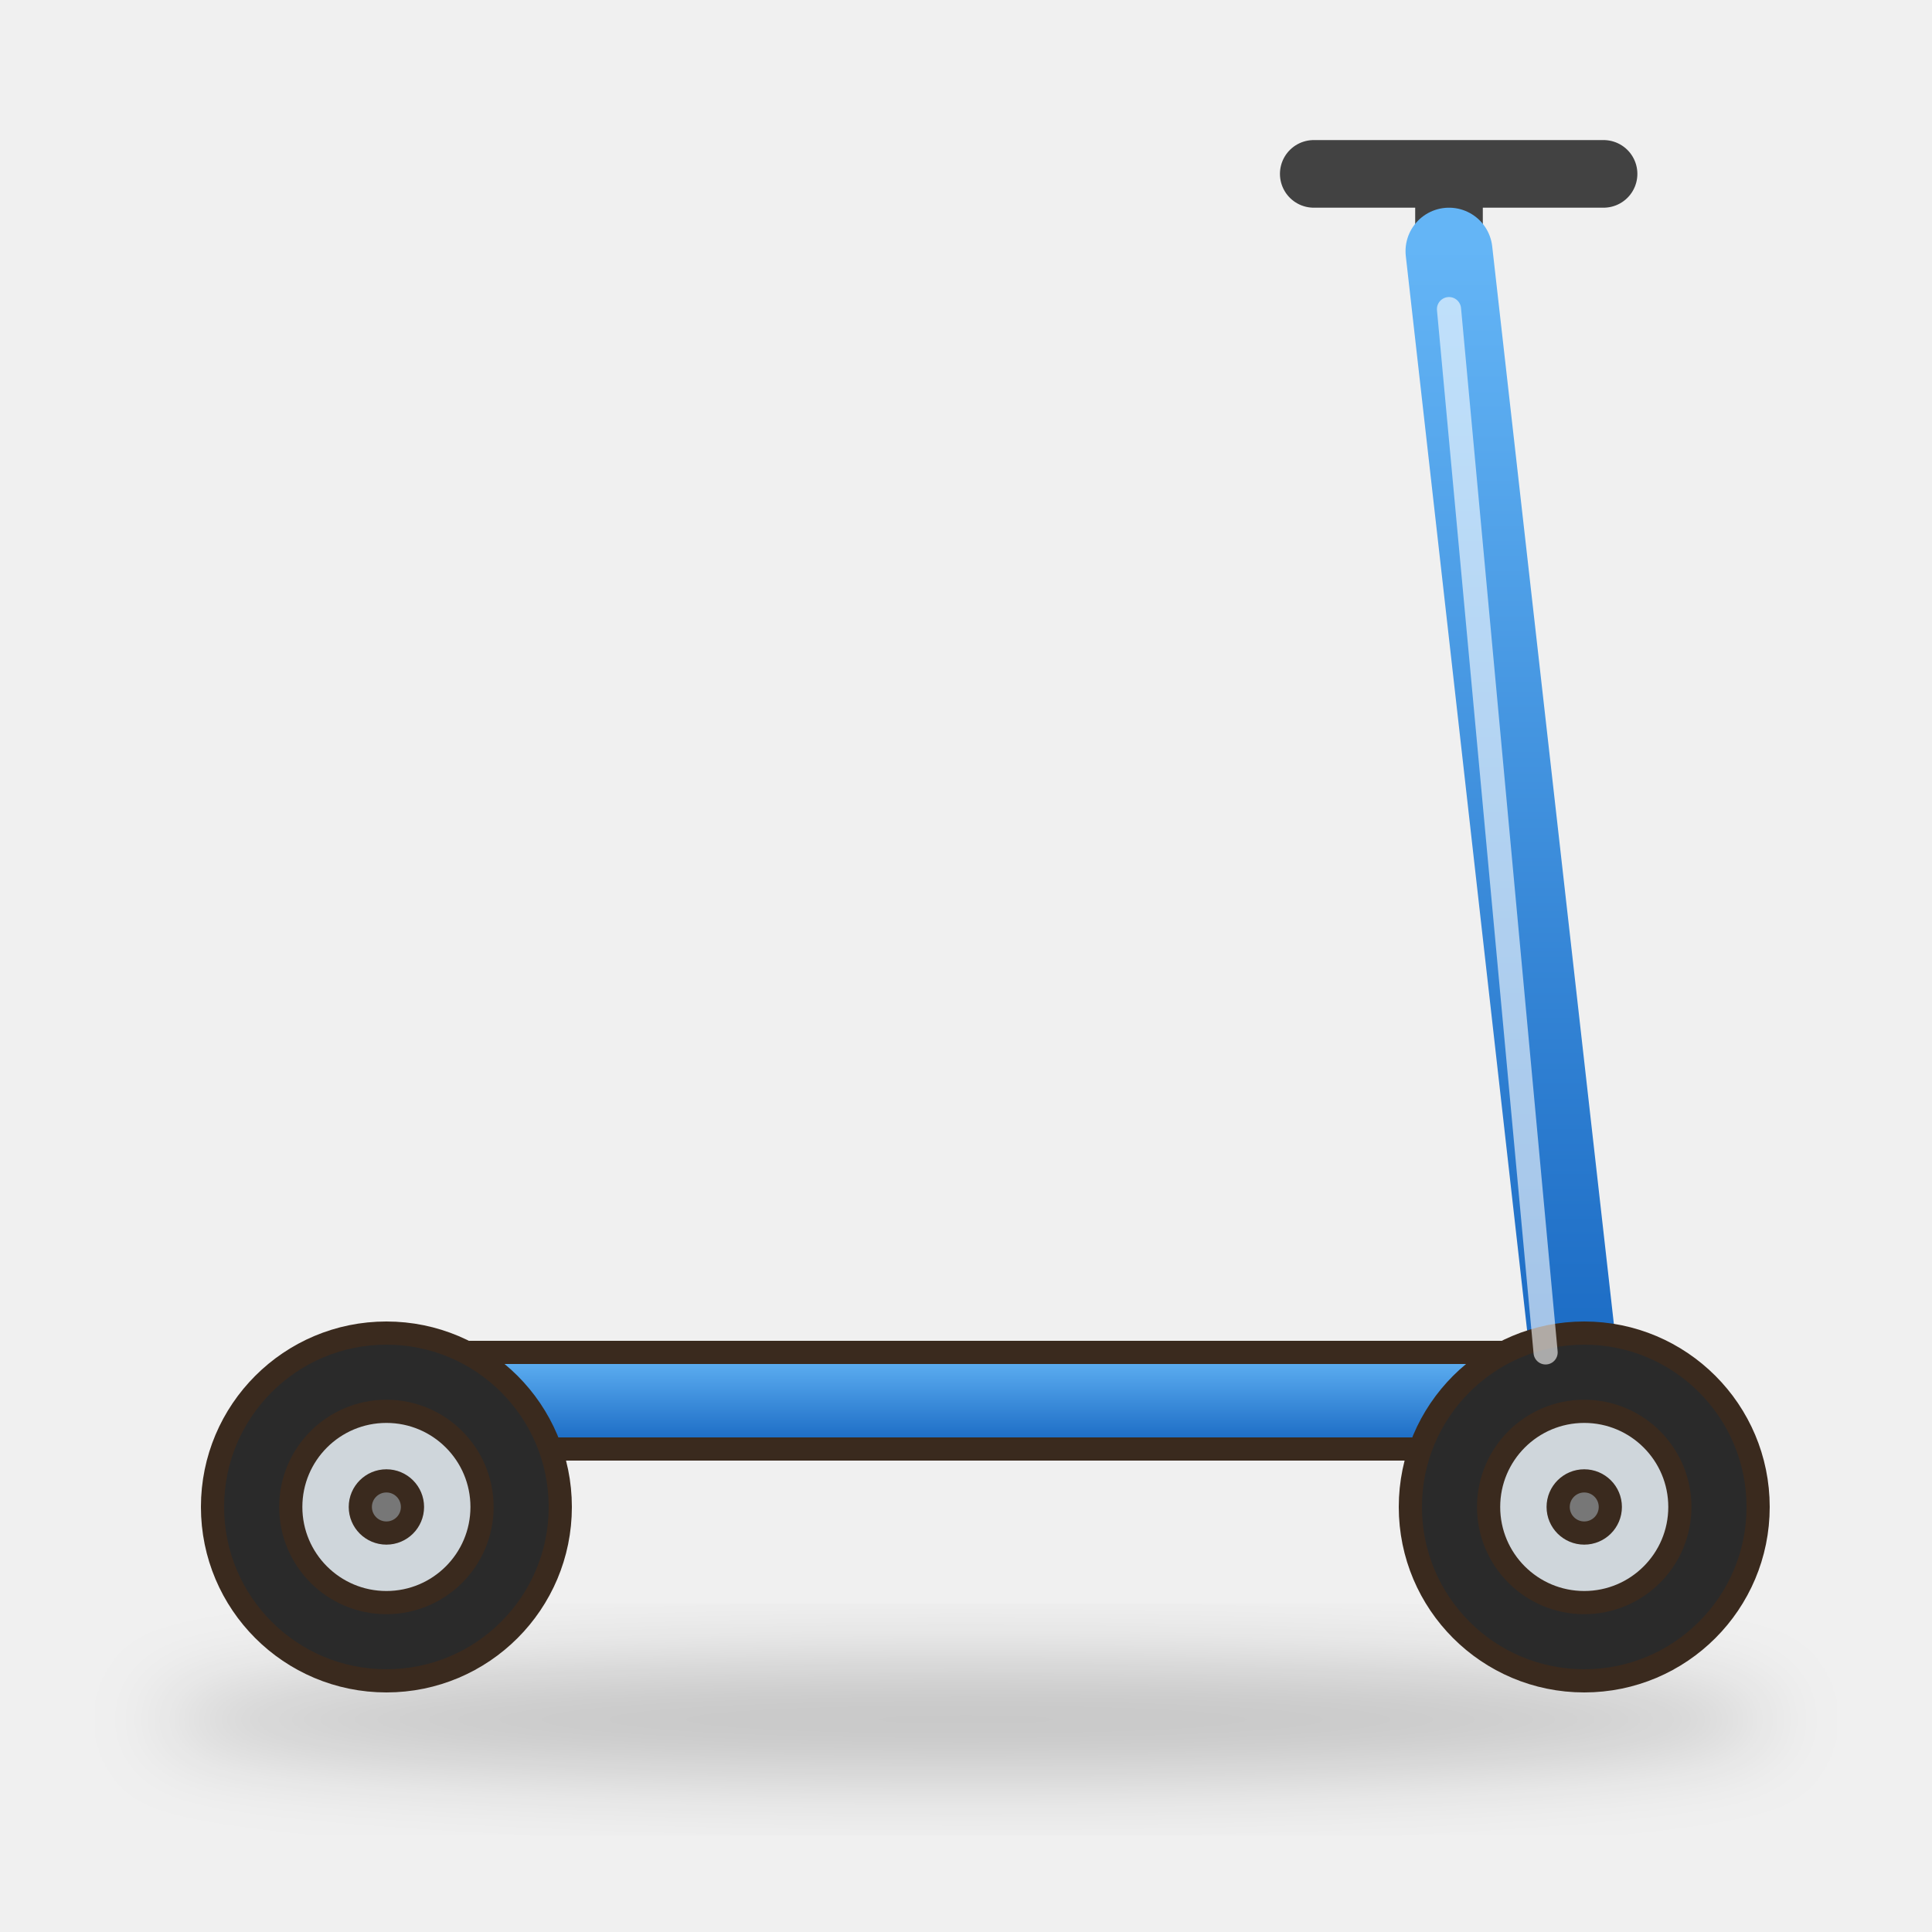
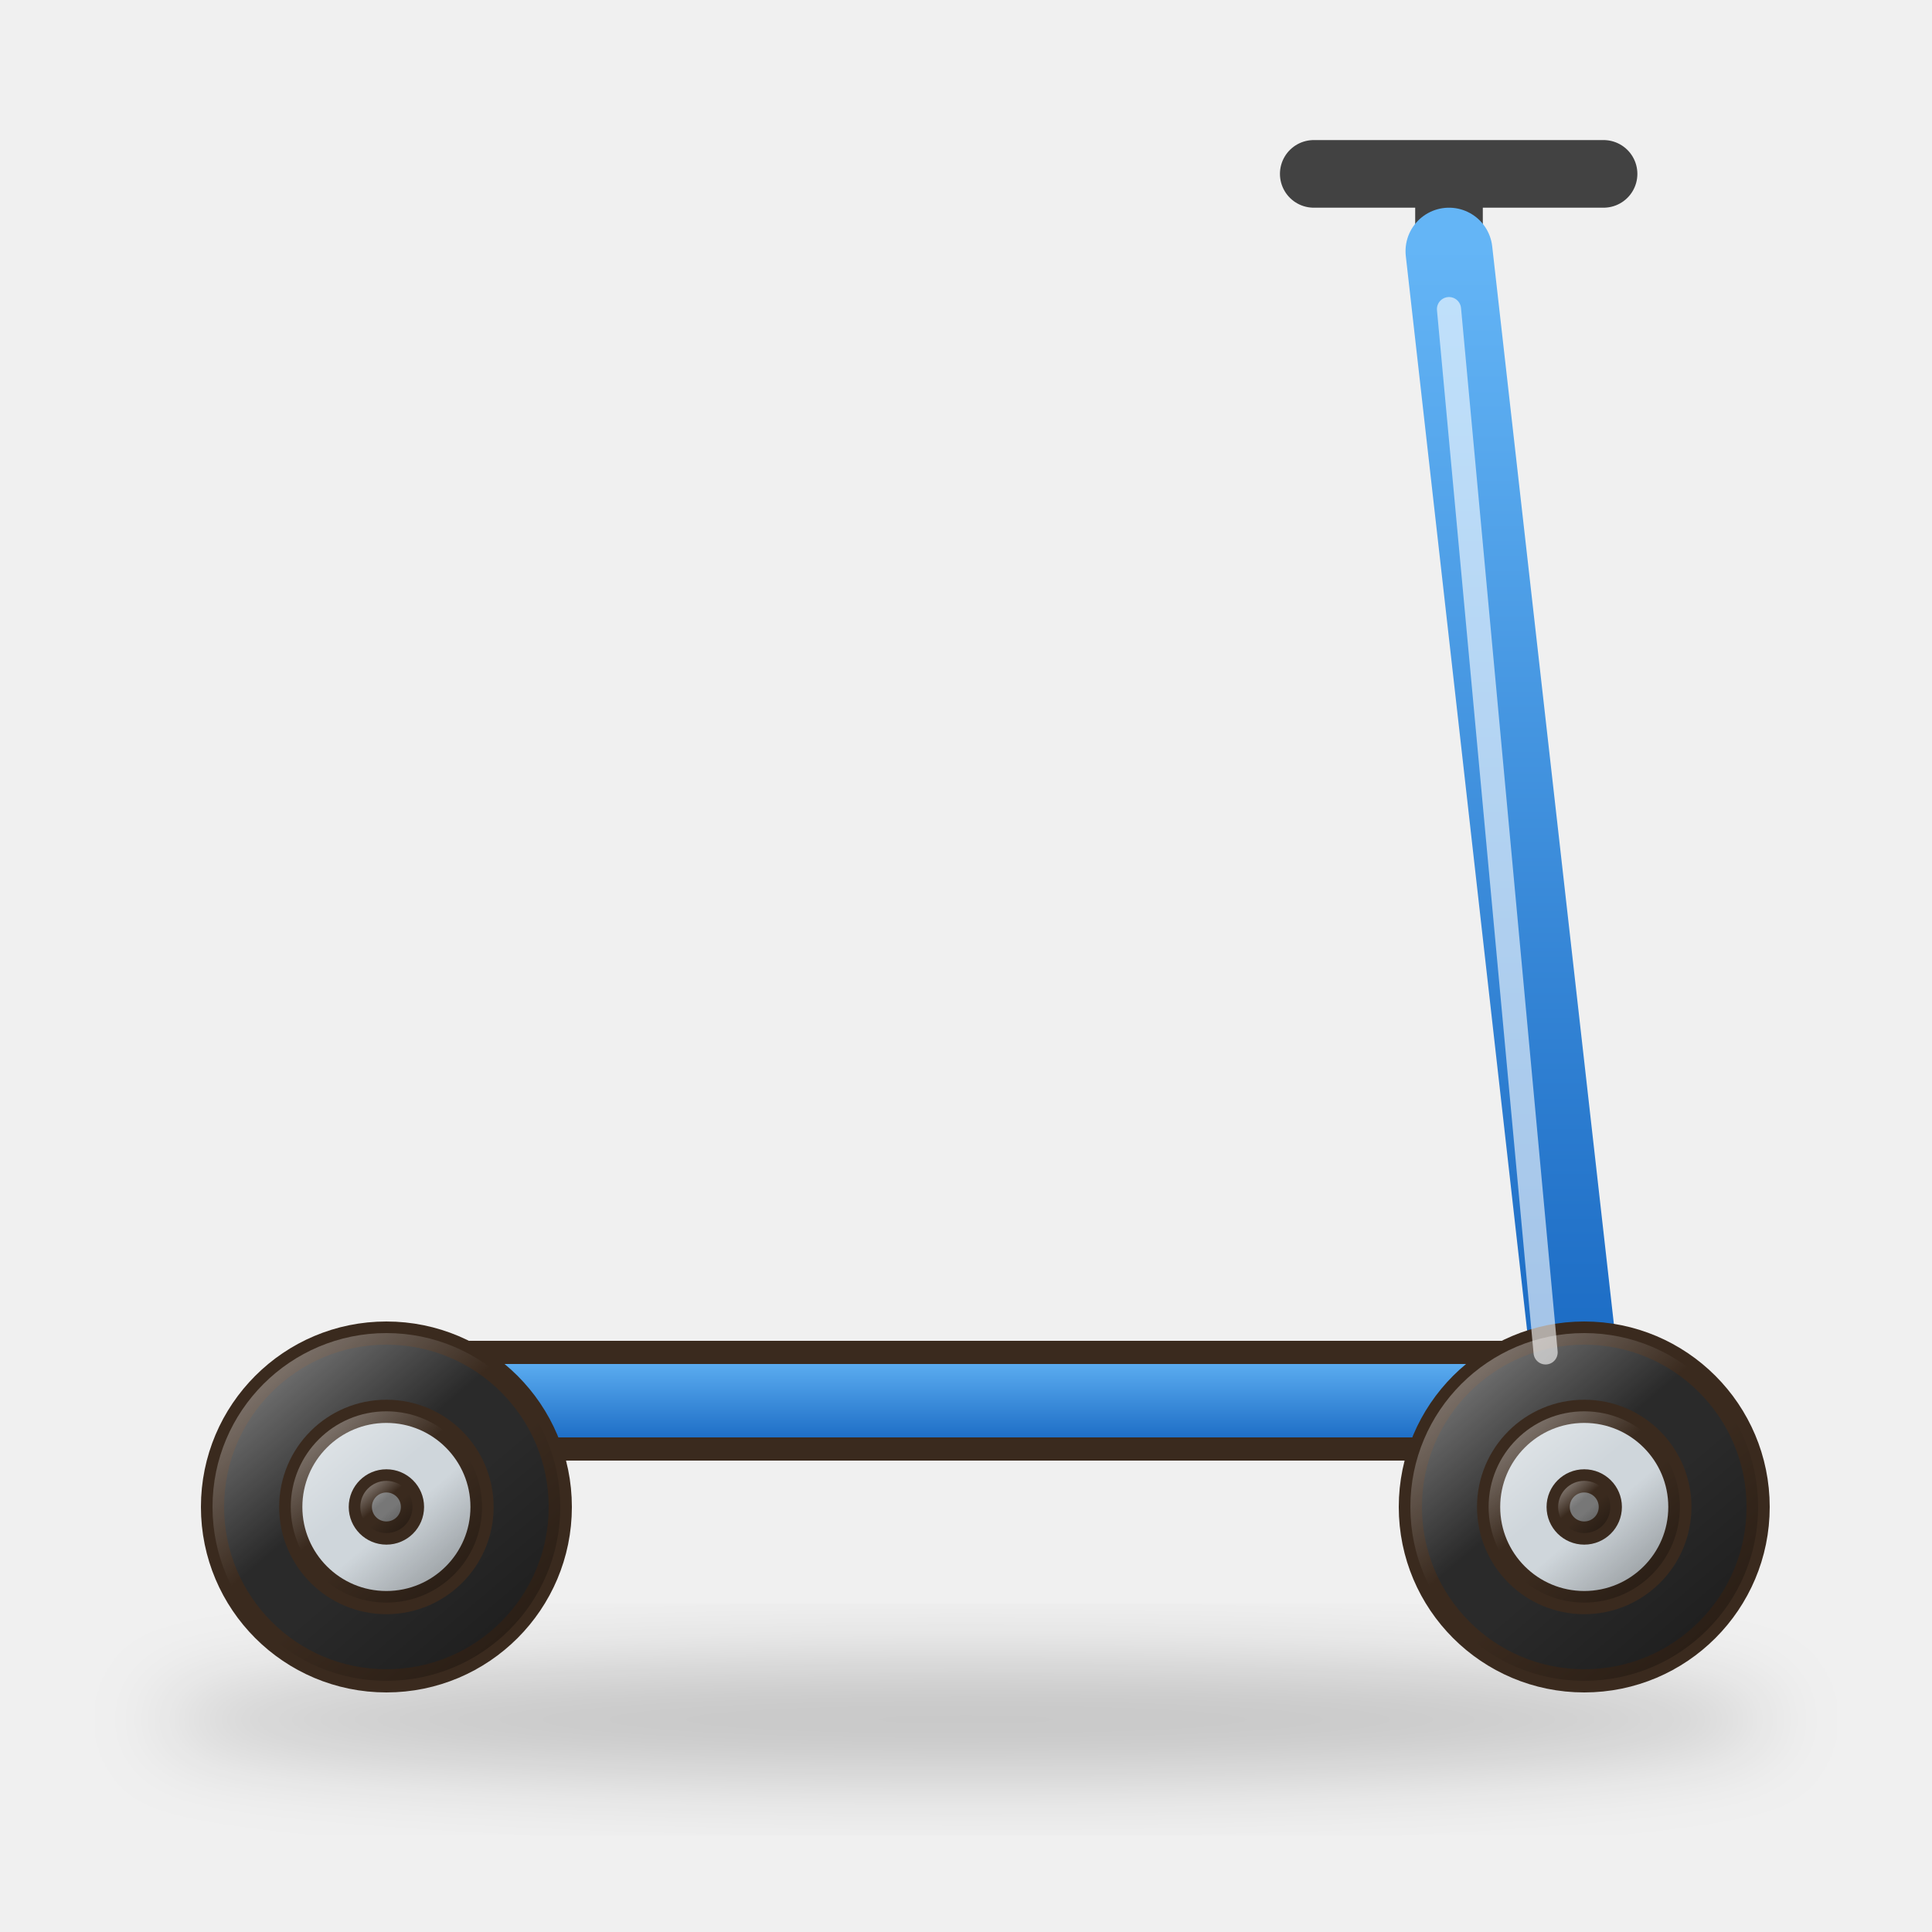
<svg xmlns="http://www.w3.org/2000/svg" width="200" height="200" viewBox="0 0 200 200" role="img" aria-label="Roller">
  <defs>
    <filter id="weich" x="-50%" y="-50%" width="200%" height="200%">
      <feGaussianBlur stdDeviation="4" />
    </filter>
+     <linearGradient id="licht" x1="0" y1="0" x2=".85" y2="1">
+       <stop offset="0" stop-color="#fff" stop-opacity=".5" />
+       <stop offset=".45" stop-color="#fff" stop-opacity="0" />
+       <stop offset=".6" stop-color="#000" stop-opacity="0" />
+       <stop offset="1" stop-color="#000" stop-opacity=".32" />
+     </linearGradient>
    <linearGradient id="rf" x1="0" y1="0" x2="0" y2="1">
      <stop offset="0" stop-color="#64b5f6" />
      <stop offset="1" stop-color="#1565c0" />
    </linearGradient>
  </defs>
  <ellipse cx="100" cy="178" rx="84" ry="6" fill="#000" opacity=".18" filter="url(#weich)" />
  <g stroke="#3a2a1e" stroke-width="2.4" stroke-linejoin="round" stroke-linecap="round">
    <path d="M150 18 L150 30 M136 18 L166 18" stroke="#424242" stroke-width="7" />
    <path d="M150 26 L164 150" stroke="url(#rf)" stroke-width="9" />
    <path d="M30 150 L160 150 L156 140 L36 140 Z" fill="url(#rf)" />
    <circle cx="40" cy="156" r="18" fill="#2a2a2a" />
+     <circle cx="40" cy="156" r="18" fill="url(#licht)" stroke="none" />
    <circle cx="40" cy="156" r="9.9" fill="#cfd6db" />
+     <circle cx="40" cy="156" r="9.9" fill="url(#licht)" stroke="none" />
    <circle cx="40" cy="156" r="2.7" fill="#777" />
+     <circle cx="40" cy="156" r="2.7" fill="url(#licht)" stroke="none" />
    <circle cx="164" cy="156" r="18" fill="#2a2a2a" />
+     <circle cx="164" cy="156" r="18" fill="url(#licht)" stroke="none" />
    <circle cx="164" cy="156" r="9.9" fill="#cfd6db" />
+     <circle cx="164" cy="156" r="9.9" fill="url(#licht)" stroke="none" />
    <circle cx="164" cy="156" r="2.7" fill="#777" />
+     <circle cx="164" cy="156" r="2.7" fill="url(#licht)" stroke="none" />
    <path d="M150 32 L160 140" fill="none" stroke="#fff" stroke-width="2.5" opacity="0.6" />
  </g>
</svg>
